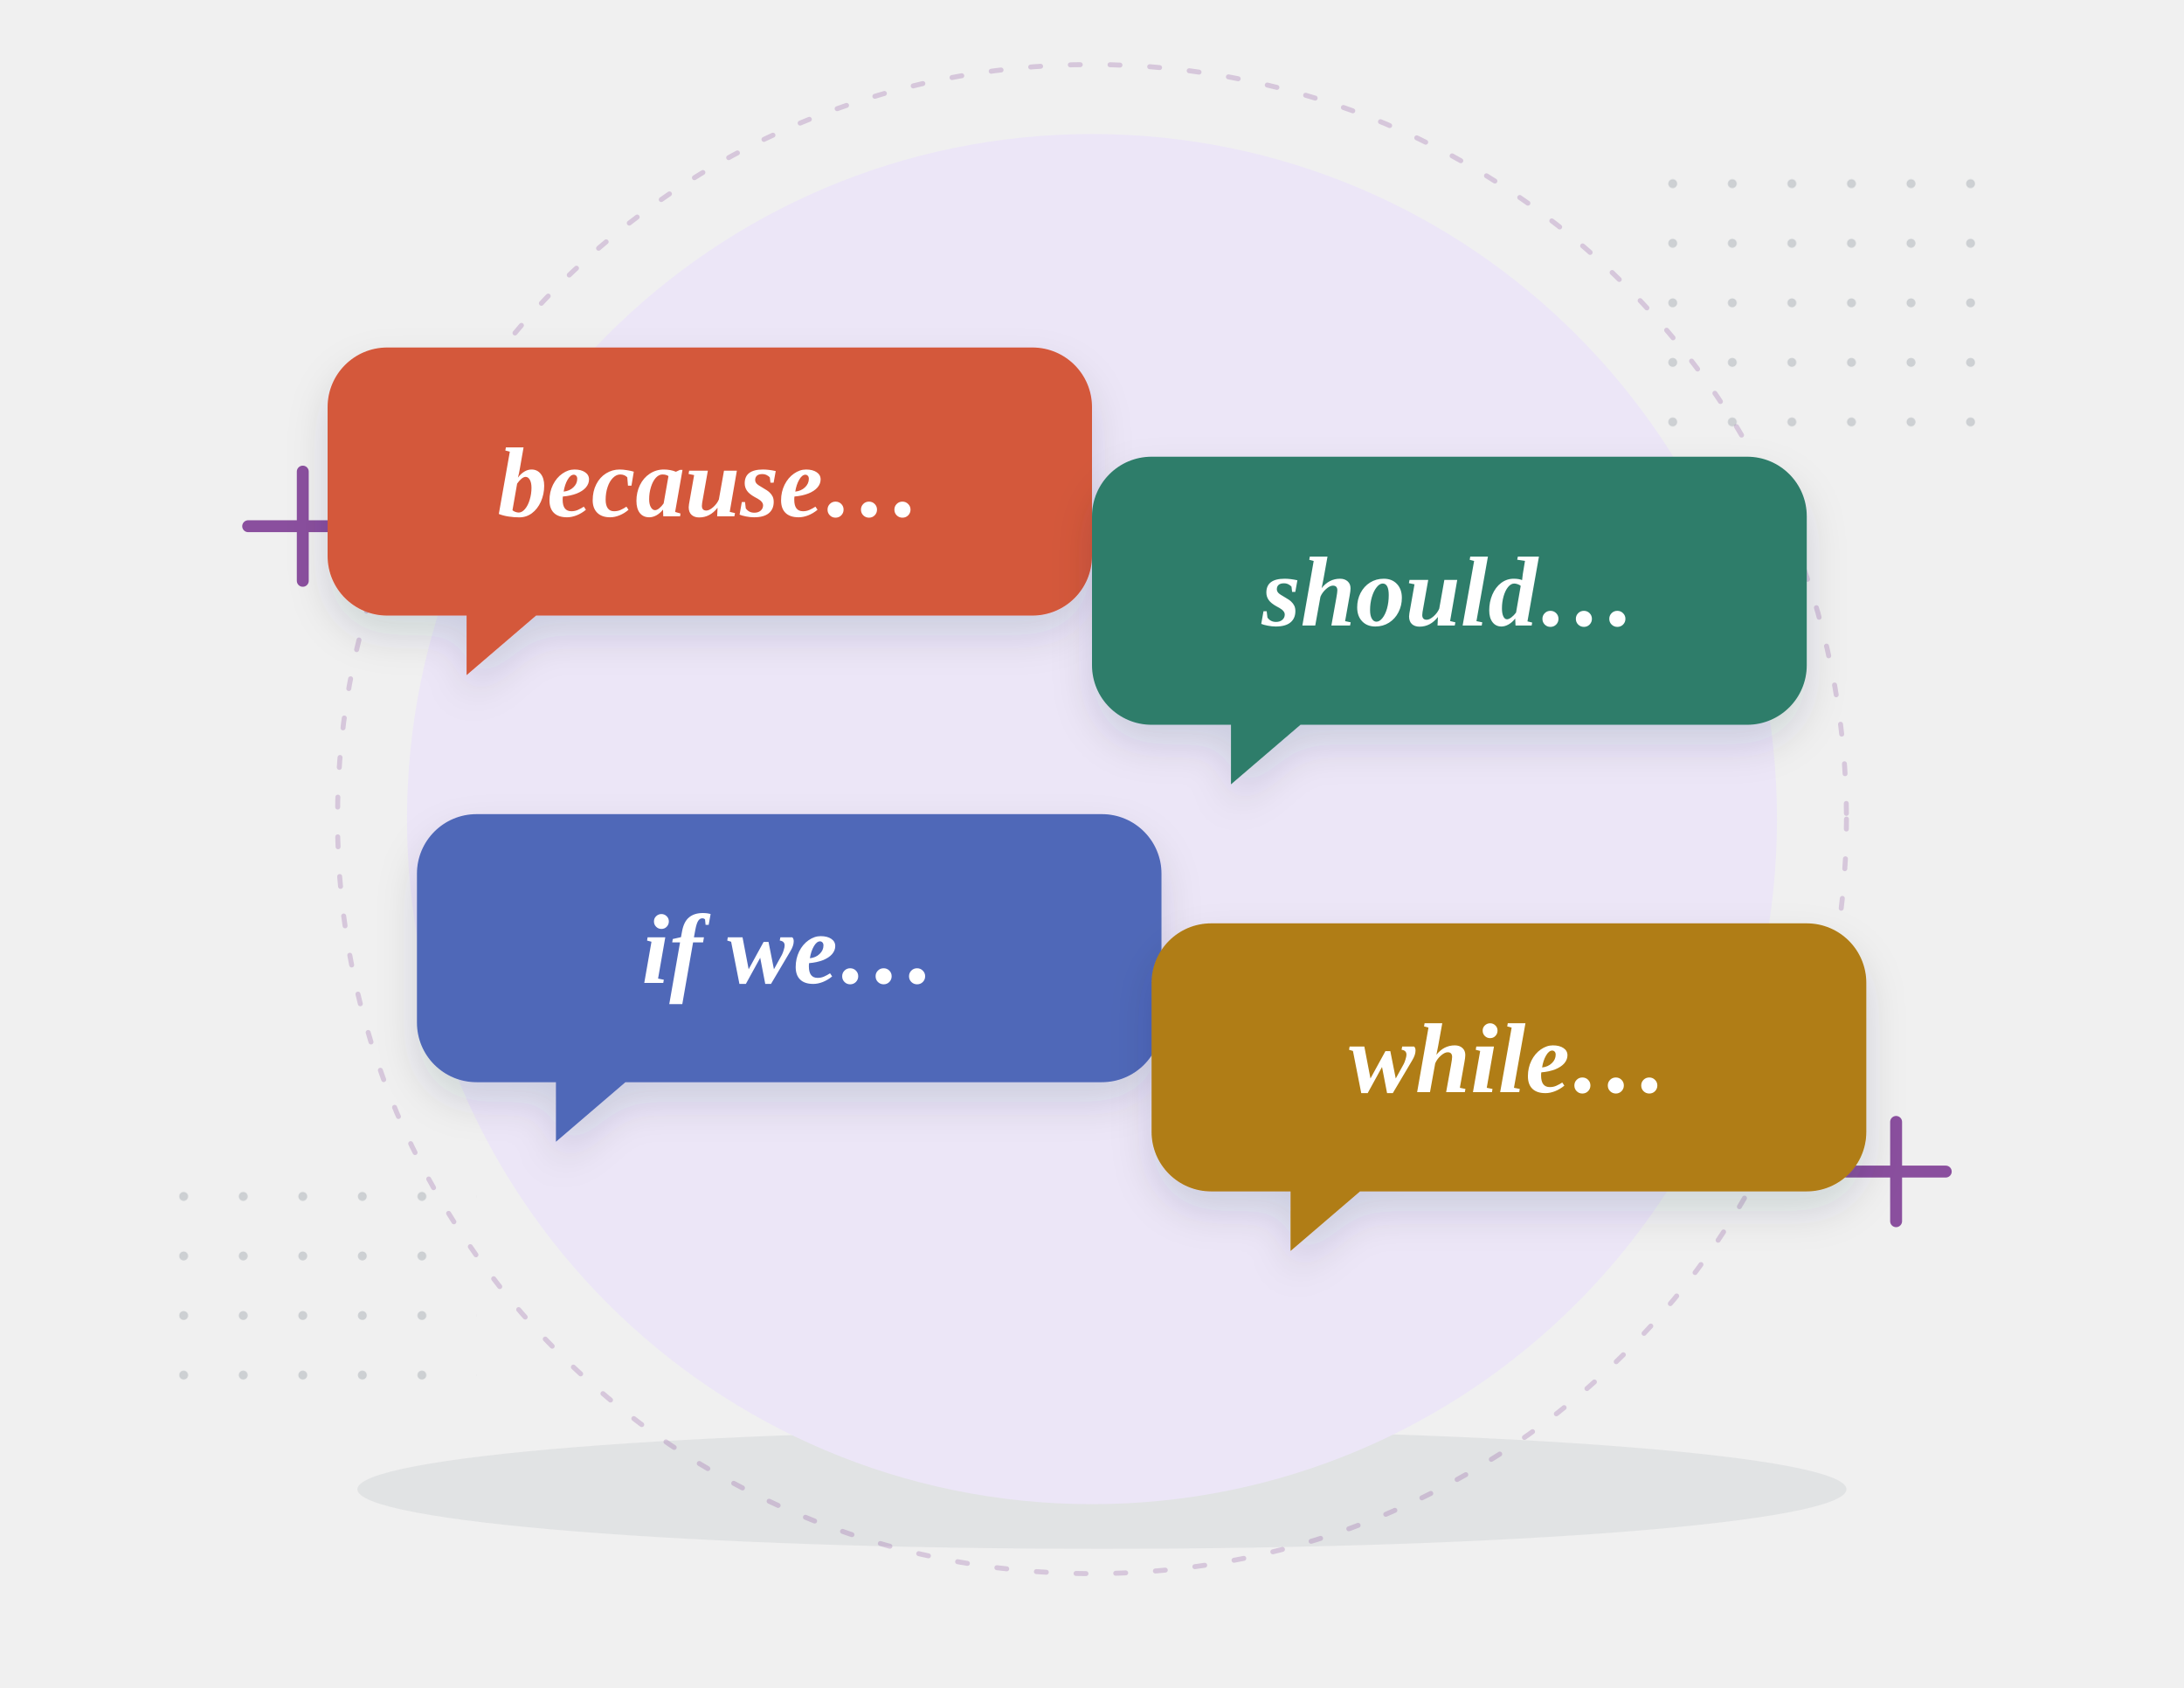
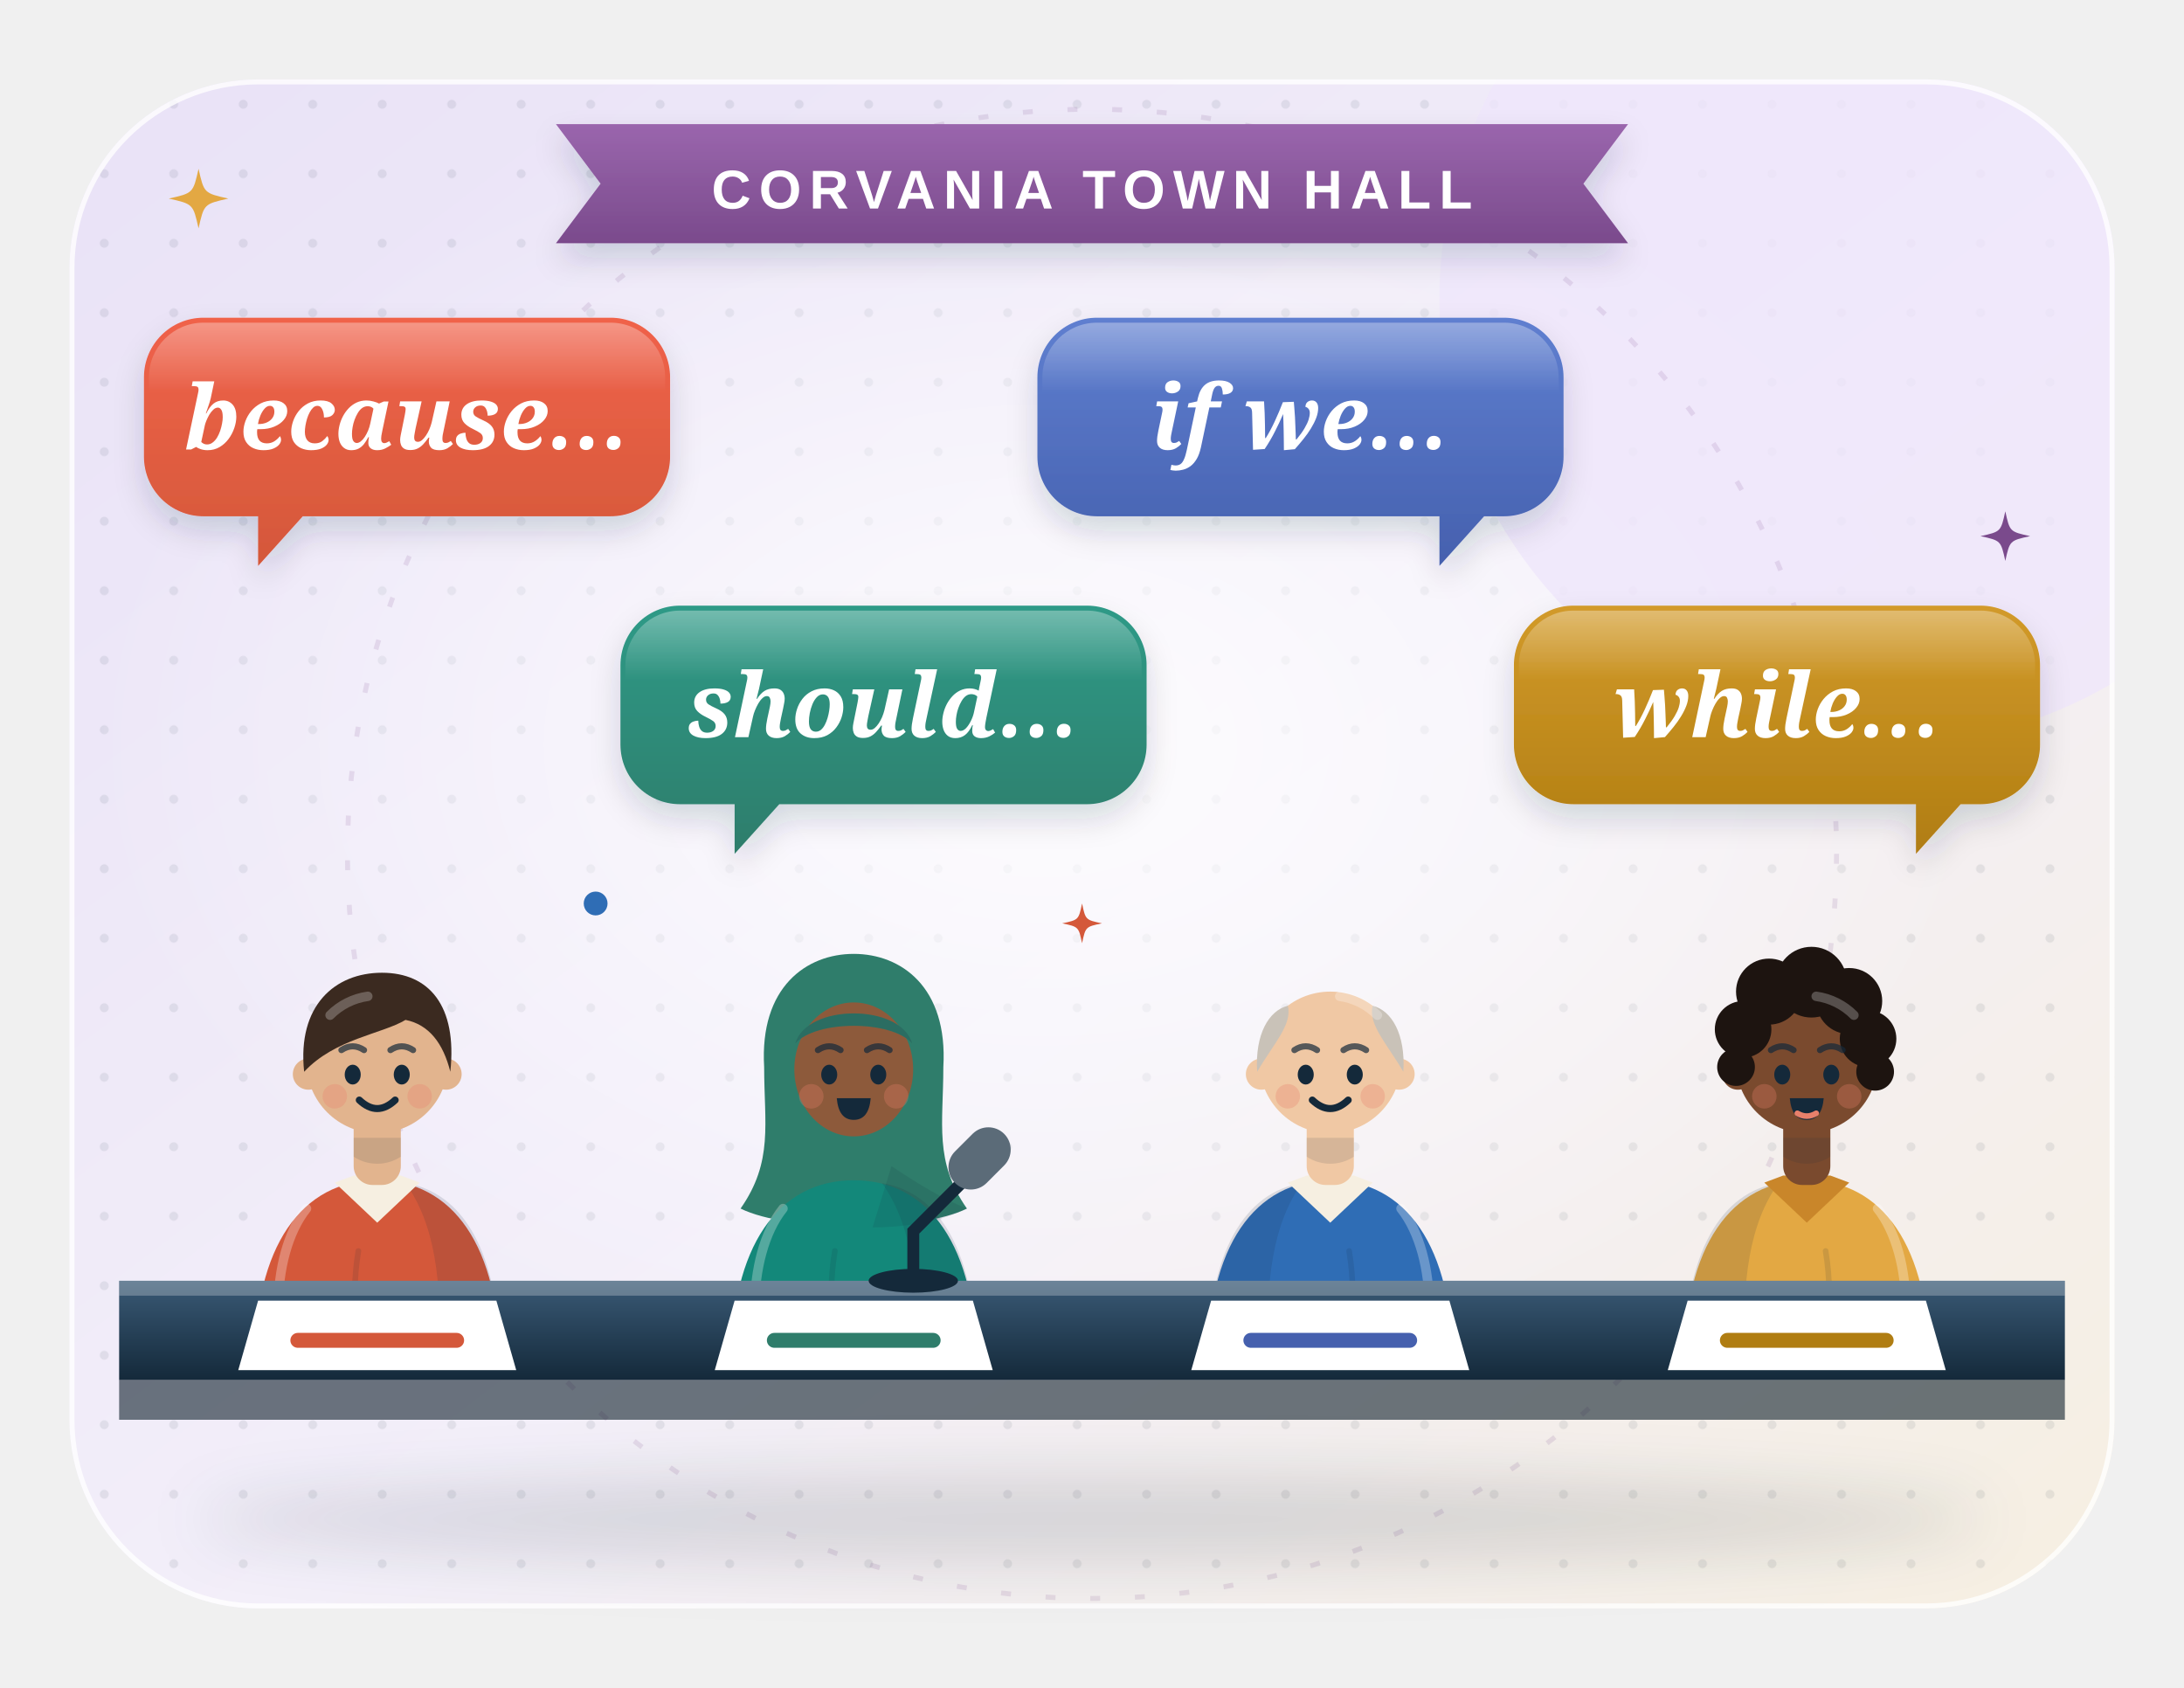
- <svg xmlns="http://www.w3.org/2000/svg" viewBox="0 0 440 340" fill="none" role="img" aria-label="Four speech bubbles: because, should, if we, while — the four rhetorical functions">
+ <svg xmlns="http://www.w3.org/2000/svg" viewBox="0 0 440 340" fill="none" role="img" aria-labelledby="sf-t">
  <style>
-   .fl { animation: fl 5s ease-in-out infinite; transform-box: fill-box; transform-origin: center; } .fl2 { animation-delay: -1.7s; } .fl3 { animation-delay: -3.3s; }
-   .tw { animation: tw 2.8s ease-in-out infinite; transform-box: fill-box; transform-origin: center; } .tw2 { animation-delay: -1.4s; }
-   @keyframes fl { 0%, 100% { transform: translateY(0); } 50% { transform: translateY(-7px); } }
-   @keyframes tw { 0%, 100% { opacity: .3; transform: scale(.7); } 50% { opacity: 1; transform: scale(1.05); } }
-    @media (prefers-reduced-motion: reduce) { * { animation: none !important; } .rv { opacity: 1 !important; } }
+ .sf-tw { animation: sf-tw 3.2s ease-in-out infinite; transform-box: fill-box; transform-origin: center; }
+ @keyframes sf-tw { 0%, 100% { opacity: .35; transform: scale(.6); } 50% { opacity: 1; transform: scale(1); } }
+ .sf-fa { animation: sf-fl 7s ease-in-out infinite; } .sf-fb { animation: sf-fl 7s ease-in-out -3.5s infinite; } .sf-fc { animation: sf-fl 6s ease-in-out -1.8s infinite; }
+ @keyframes sf-fl { 50% { transform: translateY(-4px); } }
+ .sf-bl { animation: sf-bl 5s infinite; transform-box: fill-box; transform-origin: center; }
+ @keyframes sf-bl { 0%, 93%, 100% { transform: scaleY(1); } 96% { transform: scaleY(.1); } }
+ .sf-tk { animation: sf-tk 1s ease-in-out infinite; transform-box: fill-box; transform-origin: center top; }
+ @keyframes sf-tk { 50% { transform: scaleY(.45); } }
+ .sf-tk { animation: sf-tk .9s ease-in-out infinite; transform-box: fill-box; transform-origin: center top; }
+ @keyframes sf-tk { 50% { transform: scaleY(.4); } }
+ .sf-fd { animation: sf-fl 6s ease-in-out -4.6s infinite; }
+ @media (prefers-reduced-motion: reduce) { * { animation: none !important; } }
</style>
  <defs>
-     <filter id="s" x="-40%" y="-40%" width="180%" height="180%">
-       <feDropShadow dx="0" dy="10" stdDeviation="9" flood-color="#14293a" flood-opacity=".15" />
+     <linearGradient id="sf-bg" x1="0" y1="0" x2="1" y2="1">
+       <stop offset="0" stop-color="#e9e2f7" />
+       <stop offset=".55" stop-color="#f3eff9" />
+       <stop offset="1" stop-color="#f6efe1" />
+     </linearGradient>
+     <pattern id="sf-dots" width="14" height="14" patternUnits="userSpaceOnUse">
+       <circle cx="7" cy="7" r=".9" fill="#14293a" fill-opacity=".08" />
+     </pattern>
+     <clipPath id="sf-clip">
+       <rect x="14" y="16" width="412" height="308" rx="38" />
+     </clipPath>
+     <radialGradient id="sf-glow" cx=".5" cy=".5" r=".5">
+       <stop offset="0" stop-color="#fff" stop-opacity=".85" />
+       <stop offset="1" stop-color="#fff" stop-opacity="0" />
+     </radialGradient>
+     <filter id="sf-sh" x="-25%" y="-25%" width="150%" height="160%">
+       <feDropShadow dx="0" dy="7" stdDeviation="7" flood-color="#14293a" flood-opacity=".16" />
+       <feDropShadow dx="0" dy="1" stdDeviation="1" flood-color="#14293a" flood-opacity=".1" />
    </filter>
-     <filter id="s2" x="-40%" y="-40%" width="180%" height="180%">
-       <feDropShadow dx="0" dy="4" stdDeviation="4" flood-color="#14293a" flood-opacity=".14" />
+     <filter id="sf-sh2" x="-30%" y="-30%" width="160%" height="170%">
+       <feDropShadow dx="0" dy="3" stdDeviation="3" flood-color="#14293a" flood-opacity=".16" />
    </filter>
-     <pattern id="d" width="12" height="12" patternUnits="userSpaceOnUse">
-       <circle cx="1" cy="1" r=".9" fill="#14293a" opacity=".16" />
-     </pattern>
+     <filter id="sf-blur" x="-30%" y="-80%" width="160%" height="260%">
+       <feGaussianBlur stdDeviation="6" />
+     </filter>
+     <linearGradient id="sf-paper" x1="0" y1="0" x2="0" y2="1">
+       <stop offset="0" stop-color="#fff" />
+       <stop offset="1" stop-color="#fbf7ef" />
+     </linearGradient>
+     <linearGradient id="sf-shine" x1="0" y1="0" x2="0" y2="1">
+       <stop offset="0" stop-color="#fff" stop-opacity=".55" />
+       <stop offset="1" stop-color="#fff" stop-opacity="0" />
+     </linearGradient>
+     <linearGradient id="sf-b1" x1="0" y1="0" x2="0" y2="1">
+       <stop offset="0" stop-color="#f0624a" />
+       <stop offset="1" stop-color="#d4583a" />
+     </linearGradient>
+     <linearGradient id="sf-b2" x1="0" y1="0" x2="0" y2="1">
+       <stop offset="0" stop-color="#2f9a87" />
+       <stop offset="1" stop-color="#2f7d6b" />
+     </linearGradient>
+     <linearGradient id="sf-b3" x1="0" y1="0" x2="0" y2="1">
+       <stop offset="0" stop-color="#5f7fd0" />
+       <stop offset="1" stop-color="#4560ae" />
+     </linearGradient>
+     <linearGradient id="sf-b4" x1="0" y1="0" x2="0" y2="1">
+       <stop offset="0" stop-color="#d29a2a" />
+       <stop offset="1" stop-color="#b07d12" />
+     </linearGradient>
+     <linearGradient id="sf-desk" x1="0" y1="0" x2="0" y2="1">
+       <stop offset="0" stop-color="#3a5a76" />
+       <stop offset="1" stop-color="#14293a" />
+     </linearGradient>
+     <linearGradient id="sf-ban" x1="0" y1="0" x2="0" y2="1">
+       <stop offset="0" stop-color="#9a66ad" />
+       <stop offset="1" stop-color="#7a4a8c" />
+     </linearGradient>
  </defs>
-   <ellipse cx="222" cy="300" rx="150" ry="12" fill="#14293a" opacity=".07" />
-   <circle cx="220" cy="165" r="138" fill="#ece6f7" />
-   <circle cx="220" cy="165" r="152" stroke="#8a4f9e" stroke-opacity=".25" stroke-dasharray="2 6" stroke-linecap="round" />
-   <rect x="326" y="30" width="72" height="60" fill="url(#d)" />
-   <rect x="36" y="238" width="60" height="48" fill="url(#d)" />
-   <path class="tw" d="M50 106h22m-11-11v22" stroke="#8a4f9e" stroke-width="2.4" stroke-linecap="round" />
-   <path class="tw tw2" d="M372 236h20m-10-10v20" stroke="#8a4f9e" stroke-width="2.4" stroke-linecap="round" />
-   <g class="fl " filter="url(#s2)">
-     <path d="M78 70h130a12 12 0 0 1 12 12v30a12 12 0 0 1-12 12h-100l-14 12v-12h-16a12 12 0 0 1-12-12v-30a12 12 0 0 1 12-12z" fill="#d4583a" />
-     <text x="143.0" y="104" text-anchor="middle" font-family="Georgia, 'Times New Roman', serif" font-style="italic" font-weight="700" font-size="20" fill="#fff">because…</text>
-   </g>
-   <g class="fl fl2" filter="url(#s2)">
-     <path d="M232 92h120a12 12 0 0 1 12 12v30a12 12 0 0 1-12 12h-90l-14 12v-12h-16a12 12 0 0 1-12-12v-30a12 12 0 0 1 12-12z" fill="#2f7d6b" />
-     <text x="292.0" y="126" text-anchor="middle" font-family="Georgia, 'Times New Roman', serif" font-style="italic" font-weight="700" font-size="20" fill="#fff">should…</text>
-   </g>
-   <g class="fl fl3" filter="url(#s2)">
-     <path d="M96 164h126a12 12 0 0 1 12 12v30a12 12 0 0 1-12 12h-96l-14 12v-12h-16a12 12 0 0 1-12-12v-30a12 12 0 0 1 12-12z" fill="#4f68b8" />
-     <text x="159.0" y="198" text-anchor="middle" font-family="Georgia, 'Times New Roman', serif" font-style="italic" font-weight="700" font-size="20" fill="#fff">if we…</text>
-   </g>
-   <g class="fl " filter="url(#s2)">
-     <path d="M244 186h120a12 12 0 0 1 12 12v30a12 12 0 0 1-12 12h-90l-14 12v-12h-16a12 12 0 0 1-12-12v-30a12 12 0 0 1 12-12z" fill="#b07d12" />
-     <text x="304.0" y="220" text-anchor="middle" font-family="Georgia, 'Times New Roman', serif" font-style="italic" font-weight="700" font-size="20" fill="#fff">while…</text>
-   </g>
+   <rect x="14" y="16" width="412" height="308" rx="38" fill="url(#sf-bg)" />
+   <g clip-path="url(#sf-clip)">
+     <rect x="14" y="16" width="412" height="308" fill="url(#sf-dots)" />
+     <ellipse cx="210" cy="150" rx="190" ry="130" fill="url(#sf-glow)" />
+     <circle cx="380" cy="60" r="90" fill="#efe6fb" opacity=".8" />
+     <circle cx="220" cy="172" r="150" stroke="#7a4a8c" stroke-opacity=".14" stroke-dasharray="2 7" />
+   </g>
+   <rect x="14.5" y="16.5" width="411" height="307" rx="37.5" stroke="#fff" stroke-opacity=".8" />
+   <ellipse cx="220" cy="306" rx="180" ry="9" fill="#14293a" opacity="0.14" filter="url(#sf-blur)" />
+   <g filter="url(#sf-sh2)">
+     <path d="M112 25h216l-9 12 9 12H112l9-12z" fill="url(#sf-ban)" />
+   </g>
+   <text x="220" y="42" text-anchor="middle" font-family="'Helvetica Neue', Arial, sans-serif" font-size="11" font-weight="800" fill="#fff" letter-spacing="1.6">CORVANIA TOWN HALL</text>
+   <g transform="translate(76 214) scale(0.95 0.95)">
+     <path d="M-26 64C-26 39-16 25 0 25C16 25 26 39 26 64z" fill="#d4583a" />
+     <path d="M6 25.6C18 27.5 26 40 26 64H13C14 46 12 34 6 25.6z" fill="#14293a" opacity=".13" />
+     <path d="M-15 31C-19 36-21 44-21 52" stroke="#fff" stroke-opacity=".28" stroke-width="2" stroke-linecap="round" />
+     <path d="M-4 40c-1 6-1 12 0 18" stroke="#14293a" stroke-opacity=".12" stroke-width="1.2" stroke-linecap="round" />
+     <path d="M-9 25.5L0 34L9 25.5L5 24H-5z" fill="#f6efe1" />
+     <rect x="-5" y="9" width="10" height="17" rx="4" fill="#e2b48e" />
+     <path d="M-5 16h10v4c-3 2-7 2-10 0z" fill="#14293a" opacity=".12" />
+     <circle cx="-14.6" cy="2.5" r="3.3" fill="#e2b48e" />
+     <circle cx="14.6" cy="2.5" r="3.3" fill="#e2b48e" />
+     <circle r="15" fill="#e2b48e" />
+     <path d="M-15.5 2C-17-12-9-19 1-19C11-19 17-12 15.5 2C14-4 11-8 6-9C1-6-9-5-15.5 2z" fill="#3b2a20" />
+     <path d="M-10-10a14 14 0 0 1 8-4" stroke="#fff" stroke-opacity=".25" stroke-width="2" stroke-linecap="round" />
+     <g class="sf-bl">
+       <ellipse cx="-5.2" cy="2.6" rx="1.7" ry="2.1" fill="#14293a" />
+       <ellipse cx="5.2" cy="2.6" rx="1.7" ry="2.1" fill="#14293a" />
+     </g>
+     <path d="M-7.6-2.6q2.4-1.6 4.8 0M2.8-2.6q2.4-1.6 4.8 0" stroke="#14293a" stroke-opacity=".7" stroke-width="1.3" stroke-linecap="round" />
+     <circle cx="-9" cy="7.2" r="2.6" fill="#e8806b" opacity=".3" />
+     <circle cx="9" cy="7.2" r="2.6" fill="#e8806b" opacity=".3" />
+     <path d="M-3.8 8q3.8 3.6 7.6 0" stroke="#14293a" stroke-width="1.5" stroke-linecap="round" />
+   </g>
+   <g transform="translate(172 214) scale(0.95 0.95)">
+     <path d="M-19 1C-20-16-10-23 0-23C10-23 20-16 19 1C19 13 17 21 24 31C14 36-14 36-24 31C-17 21-19 13-19 1z" fill="#2f7d6b" />
+     <path d="M-26 64C-26 39-16 25 0 25C16 25 26 39 26 64z" fill="#13887a" />
+     <path d="M6 25.6C18 27.5 26 40 26 64H13C14 46 12 34 6 25.6z" fill="#14293a" opacity=".13" />
+     <path d="M-15 31C-19 36-21 44-21 52" stroke="#fff" stroke-opacity=".28" stroke-width="2" stroke-linecap="round" />
+     <path d="M-4 40c-1 6-1 12 0 18" stroke="#14293a" stroke-opacity=".12" stroke-width="1.2" stroke-linecap="round" />
+     <path d="M8 22C14 26 19 29 24 31C18 34 10 35 4 35z" fill="#14293a" opacity=".12" />
+     <ellipse cy="1.5" rx="12.6" ry="14.2" fill="#8d5a3b" />
+     <path d="M-12.4-4C-10-12.5 10-12.5 12.4-4C8-9-8-9-12.4-4z" fill="#2f7d6b" />
+     <path d="M-12.4-4C-10-12.5 10-12.5 12.4-4C8-9-8-9-12.4-4z" fill="#14293a" opacity=".18" />
+     <g class="sf-bl" style="animation-delay:-1.1s">
+       <ellipse cx="-5.2" cy="2.6" rx="1.7" ry="2.1" fill="#14293a" />
+       <ellipse cx="5.2" cy="2.6" rx="1.7" ry="2.1" fill="#14293a" />
+     </g>
+     <path d="M-7.6-2.6q2.4-1.6 4.8 0M2.8-2.6q2.4-1.6 4.8 0" stroke="#14293a" stroke-opacity=".7" stroke-width="1.3" stroke-linecap="round" />
+     <circle cx="-9" cy="7.2" r="2.6" fill="#e8806b" opacity=".3" />
+     <circle cx="9" cy="7.2" r="2.6" fill="#e8806b" opacity=".3" />
+     <path class="sf-tk" style="animation-delay:-1.1s" d="M-3.6 7.6h7.2q-.4 4.6-3.6 4.6t-3.6-4.6z" fill="#14293a" />
+   </g>
+   <g transform="translate(268 214) scale(-0.95 0.95)">
+     <path d="M-26 64C-26 39-16 25 0 25C16 25 26 39 26 64z" fill="#2f6db5" />
+     <path d="M6 25.6C18 27.5 26 40 26 64H13C14 46 12 34 6 25.6z" fill="#14293a" opacity=".13" />
+     <path d="M-15 31C-19 36-21 44-21 52" stroke="#fff" stroke-opacity=".28" stroke-width="2" stroke-linecap="round" />
+     <path d="M-4 40c-1 6-1 12 0 18" stroke="#14293a" stroke-opacity=".12" stroke-width="1.2" stroke-linecap="round" />
+     <path d="M-9 25.5L0 34L9 25.5L5 24H-5z" fill="#f6efe1" />
+     <rect x="-5" y="9" width="10" height="17" rx="4" fill="#f0c8a4" />
+     <path d="M-5 16h10v4c-3 2-7 2-10 0z" fill="#14293a" opacity=".12" />
+     <circle cx="-14.6" cy="2.5" r="3.3" fill="#f0c8a4" />
+     <circle cx="14.6" cy="2.5" r="3.3" fill="#f0c8a4" />
+     <circle r="15" fill="#f0c8a4" />
+     <path d="M-15.5 2C-16-6-13-11-9-12C-8-8-12-4-15.5 2zM15.5 2C16-6 13-11 9-12C8-8 12-4 15.5 2z" fill="#c9c2b8" />
+     <path d="M-10-10a14 14 0 0 1 8-4" stroke="#fff" stroke-opacity=".25" stroke-width="2" stroke-linecap="round" />
+     <g class="sf-bl" style="animation-delay:-2.2s">
+       <ellipse cx="-5.2" cy="2.6" rx="1.7" ry="2.1" fill="#14293a" />
+       <ellipse cx="5.2" cy="2.6" rx="1.7" ry="2.1" fill="#14293a" />
+     </g>
+     <path d="M-7.6-2.6q2.4-1.6 4.8 0M2.8-2.6q2.4-1.6 4.8 0" stroke="#14293a" stroke-opacity=".7" stroke-width="1.3" stroke-linecap="round" />
+     <circle cx="-9" cy="7.2" r="2.6" fill="#e8806b" opacity=".3" />
+     <circle cx="9" cy="7.2" r="2.6" fill="#e8806b" opacity=".3" />
+     <path d="M-3.8 8q3.8 3.6 7.6 0" stroke="#14293a" stroke-width="1.5" stroke-linecap="round" />
+   </g>
+   <g transform="translate(364 214) scale(-0.95 0.95)">
+     <path d="M-26 64C-26 39-16 25 0 25C16 25 26 39 26 64z" fill="#e3a843" />
+     <path d="M6 25.6C18 27.5 26 40 26 64H13C14 46 12 34 6 25.6z" fill="#14293a" opacity=".13" />
+     <path d="M-15 31C-19 36-21 44-21 52" stroke="#fff" stroke-opacity=".28" stroke-width="2" stroke-linecap="round" />
+     <path d="M-4 40c-1 6-1 12 0 18" stroke="#14293a" stroke-opacity=".12" stroke-width="1.2" stroke-linecap="round" />
+     <path d="M-9 25.5L0 34L9 25.5L5 24H-5z" fill="#c9862a" />
+     <rect x="-5" y="9" width="10" height="17" rx="4" fill="#7a4a2e" />
+     <path d="M-5 16h10v4c-3 2-7 2-10 0z" fill="#14293a" opacity=".12" />
+     <circle cx="-14.6" cy="2.5" r="3.3" fill="#7a4a2e" />
+     <circle cx="14.6" cy="2.5" r="3.3" fill="#7a4a2e" />
+     <circle r="15" fill="#7a4a2e" />
+     <circle cx="-13" cy="-5" r="6" fill="#1d1410" />
+     <circle cx="-9" cy="-13" r="7" fill="#1d1410" />
+     <circle cx="-1" cy="-17" r="7.5" fill="#1d1410" />
+     <circle cx="8" cy="-15" r="7" fill="#1d1410" />
+     <circle cx="13.5" cy="-7" r="6" fill="#1d1410" />
+     <circle cx="-14.5" cy="2" r="4" fill="#1d1410" />
+     <circle cx="15" cy="1" r="4" fill="#1d1410" />
+     <path d="M-10-10a14 14 0 0 1 8-4" stroke="#fff" stroke-opacity=".25" stroke-width="2" stroke-linecap="round" />
+     <g class="sf-bl" style="animation-delay:-3.3s">
+       <ellipse cx="-5.2" cy="2.6" rx="1.7" ry="2.1" fill="#14293a" />
+       <ellipse cx="5.2" cy="2.6" rx="1.7" ry="2.1" fill="#14293a" />
+     </g>
+     <path d="M-7.6-2.6q2.4-1.6 4.8 0M2.8-2.6q2.4-1.6 4.8 0" stroke="#14293a" stroke-opacity=".7" stroke-width="1.3" stroke-linecap="round" />
+     <circle cx="-9" cy="7.2" r="2.6" fill="#e8806b" opacity=".3" />
+     <circle cx="9" cy="7.2" r="2.6" fill="#e8806b" opacity=".3" />
+     <path d="M-3.6 7.6h7.2q-.4 4.6-3.6 4.6t-3.6-4.6z" fill="#14293a" />
+     <path d="M-2 10.8q2 1.2 4 0" stroke="#e8806b" stroke-width="1.2" stroke-linecap="round" />
+   </g>
+   <path d="M24 258h392v20H24z" fill="url(#sf-desk)" />
+   <path d="M24 258h392v3H24z" fill="#fff" opacity=".25" />
+   <path d="M24 278h392v8H24z" fill="#0e1e2a" opacity=".6" />
+   <path d="M184 258v-10l12-12" stroke="#14293a" stroke-width="2.4" stroke-linecap="round" />
+   <rect x="193" y="226" width="9" height="14" rx="4.5" transform="rotate(45 197 233)" fill="#5b6b78" />
+   <ellipse cx="184" cy="258" rx="9" ry="2.4" fill="#14293a" />
+   <path d="M52 262h48l4 14h-56z" fill="#fff" />
+   <path d="M60 270h32" stroke="#d4583a" stroke-width="3" stroke-linecap="round" />
+   <path d="M148 262h48l4 14h-56z" fill="#fff" />
+   <path d="M156 270h32" stroke="#2f7d6b" stroke-width="3" stroke-linecap="round" />
+   <path d="M244 262h48l4 14h-56z" fill="#fff" />
+   <path d="M252 270h32" stroke="#4560ae" stroke-width="3" stroke-linecap="round" />
+   <path d="M340 262h48l4 14h-56z" fill="#fff" />
+   <path d="M348 270h32" stroke="#b07d12" stroke-width="3" stroke-linecap="round" />
+   <g class="sf-fa">
+     <path d="M41.0 64h82a12 12 0 0 1 12 12v16a12 12 0 0 1 -12 12H61.0l-9 10v-10H41.0a12 12 0 0 1 -12 -12v-16a12 12 0 0 1 12 -12z" fill="url(#sf-b1)" filter="url(#sf-sh2)" />
+     <path d="M41.0 65h82a11 11 0 0 1 11 11v3H30.0v-3a11 11 0 0 1 11 -11z" fill="url(#sf-shine)" opacity=".6" />
+     <text x="82.0" y="90.5" text-anchor="middle" font-family="Georgia, serif" font-size="18" font-weight="800" font-style="italic" fill="#fff">because…</text>
+   </g>
+   <g class="sf-fb">
+     <path d="M137.0 122h82a12 12 0 0 1 12 12v16a12 12 0 0 1 -12 12H157.0l-9 10v-10H137.0a12 12 0 0 1 -12 -12v-16a12 12 0 0 1 12 -12z" fill="url(#sf-b2)" filter="url(#sf-sh2)" />
+     <path d="M137.0 123h82a11 11 0 0 1 11 11v3H126.0v-3a11 11 0 0 1 11 -11z" fill="url(#sf-shine)" opacity=".6" />
+     <text x="178.0" y="148.5" text-anchor="middle" font-family="Georgia, serif" font-size="18" font-weight="800" font-style="italic" fill="#fff">should…</text>
+   </g>
+   <g class="sf-fc">
+     <path d="M221.0 64h82a12 12 0 0 1 12 12v16a12 12 0 0 1 -12 12H299.0l-9 10v-10H221.0a12 12 0 0 1 -12 -12v-16a12 12 0 0 1 12 -12z" fill="url(#sf-b3)" filter="url(#sf-sh2)" />
+     <path d="M221.0 65h82a11 11 0 0 1 11 11v3H210.0v-3a11 11 0 0 1 11 -11z" fill="url(#sf-shine)" opacity=".6" />
+     <text x="262.0" y="90.5" text-anchor="middle" font-family="Georgia, serif" font-size="18" font-weight="800" font-style="italic" fill="#fff">if we…</text>
+   </g>
+   <g class="sf-fd">
+     <path d="M317.0 122h82a12 12 0 0 1 12 12v16a12 12 0 0 1 -12 12H395.0l-9 10v-10H317.0a12 12 0 0 1 -12 -12v-16a12 12 0 0 1 12 -12z" fill="url(#sf-b4)" filter="url(#sf-sh2)" />
+     <path d="M317.0 123h82a11 11 0 0 1 11 11v3H306.0v-3a11 11 0 0 1 11 -11z" fill="url(#sf-shine)" opacity=".6" />
+     <text x="358.0" y="148.5" text-anchor="middle" font-family="Georgia, serif" font-size="18" font-weight="800" font-style="italic" fill="#fff">while…</text>
+   </g>
+   <path class="sf-tw" d="M40 34C41.1 38.9 41.1 38.9 46 40C41.1 41.1 41.1 41.1 40 46C38.9 41.1 38.9 41.1 34 40C38.9 38.9 38.9 38.9 40 34z" fill="#e3a843" />
+   <path class="sf-tw" style="animation-delay:-1.3s" d="M404 103C404.9 107.1 404.9 107.1 409 108C404.9 108.9 404.9 108.9 404 113C403.1 108.9 403.1 108.9 399 108C403.1 107.1 403.1 107.1 404 103z" fill="#7a4a8c" />
+   <path class="sf-tw" style="animation-delay:-2.2s" d="M218 182C218.7 185.3 218.7 185.3 222 186C218.7 186.7 218.7 186.7 218 190C217.3 186.7 217.3 186.7 214 186C217.3 185.3 217.3 185.3 218 182z" fill="#d4583a" />
+   <circle class="sf-tw" style="animation-delay:-0.6s" cx="120" cy="182" r="2.4" fill="#2f6db5" />
</svg>
